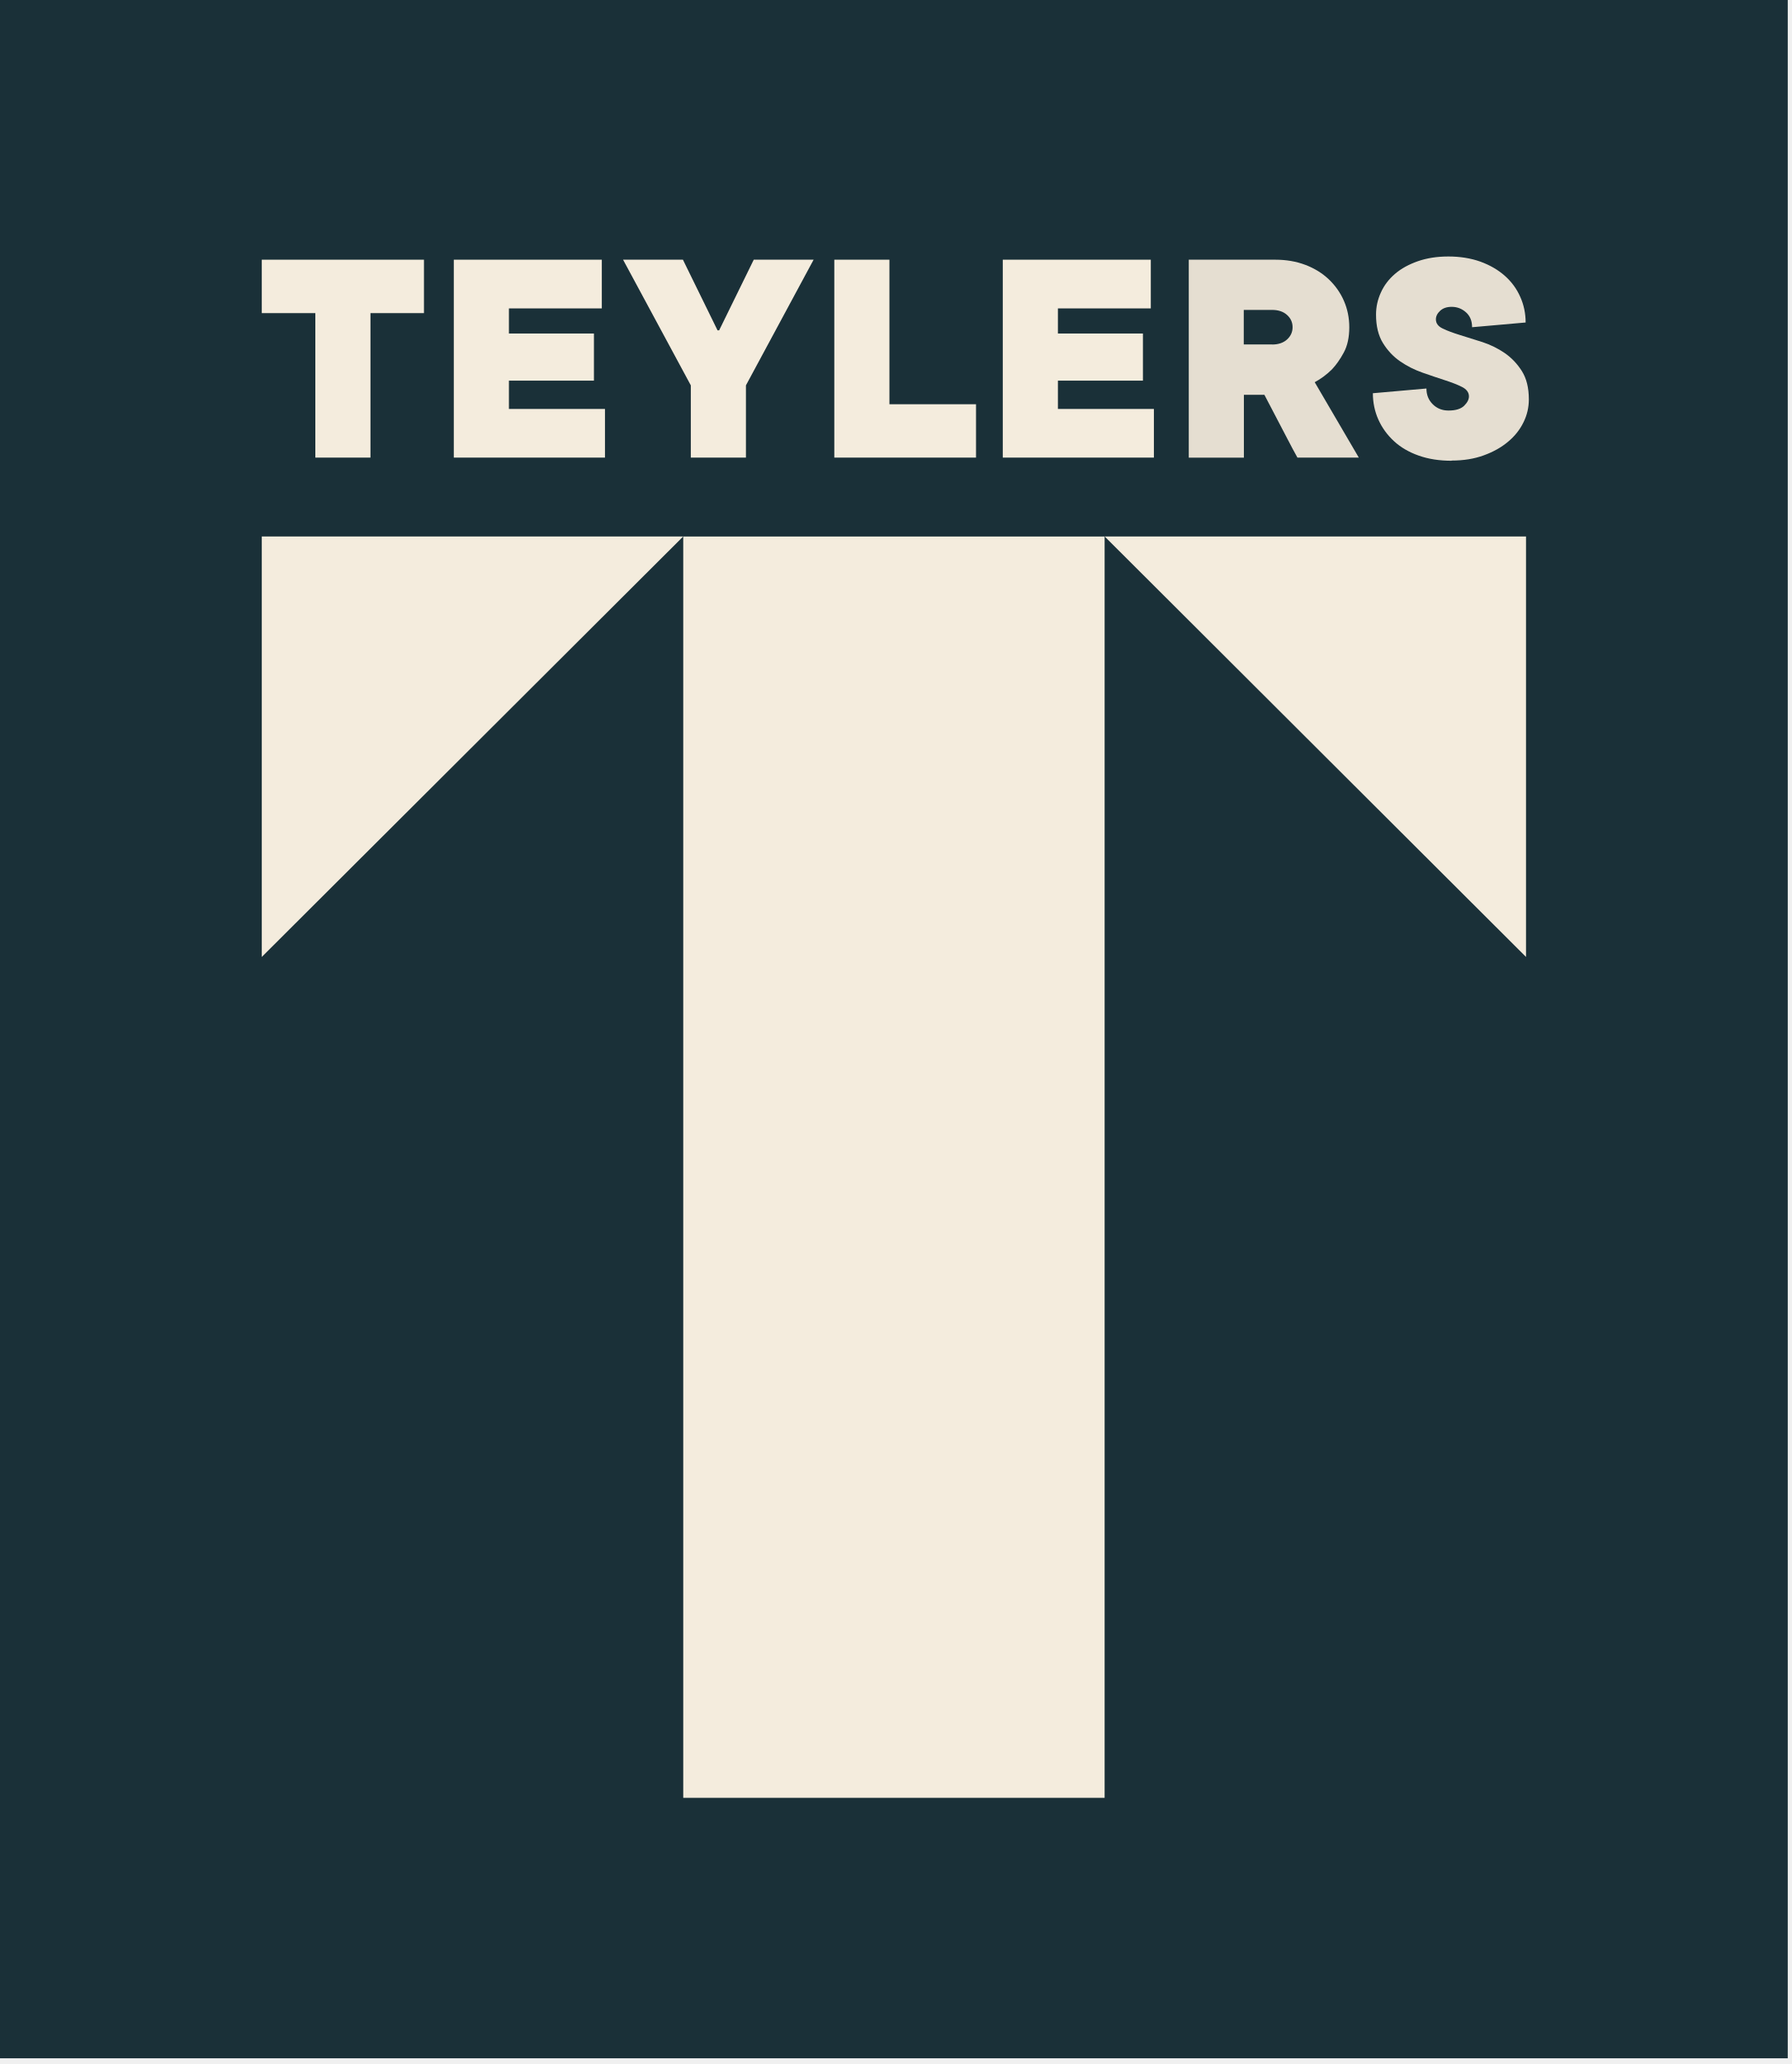
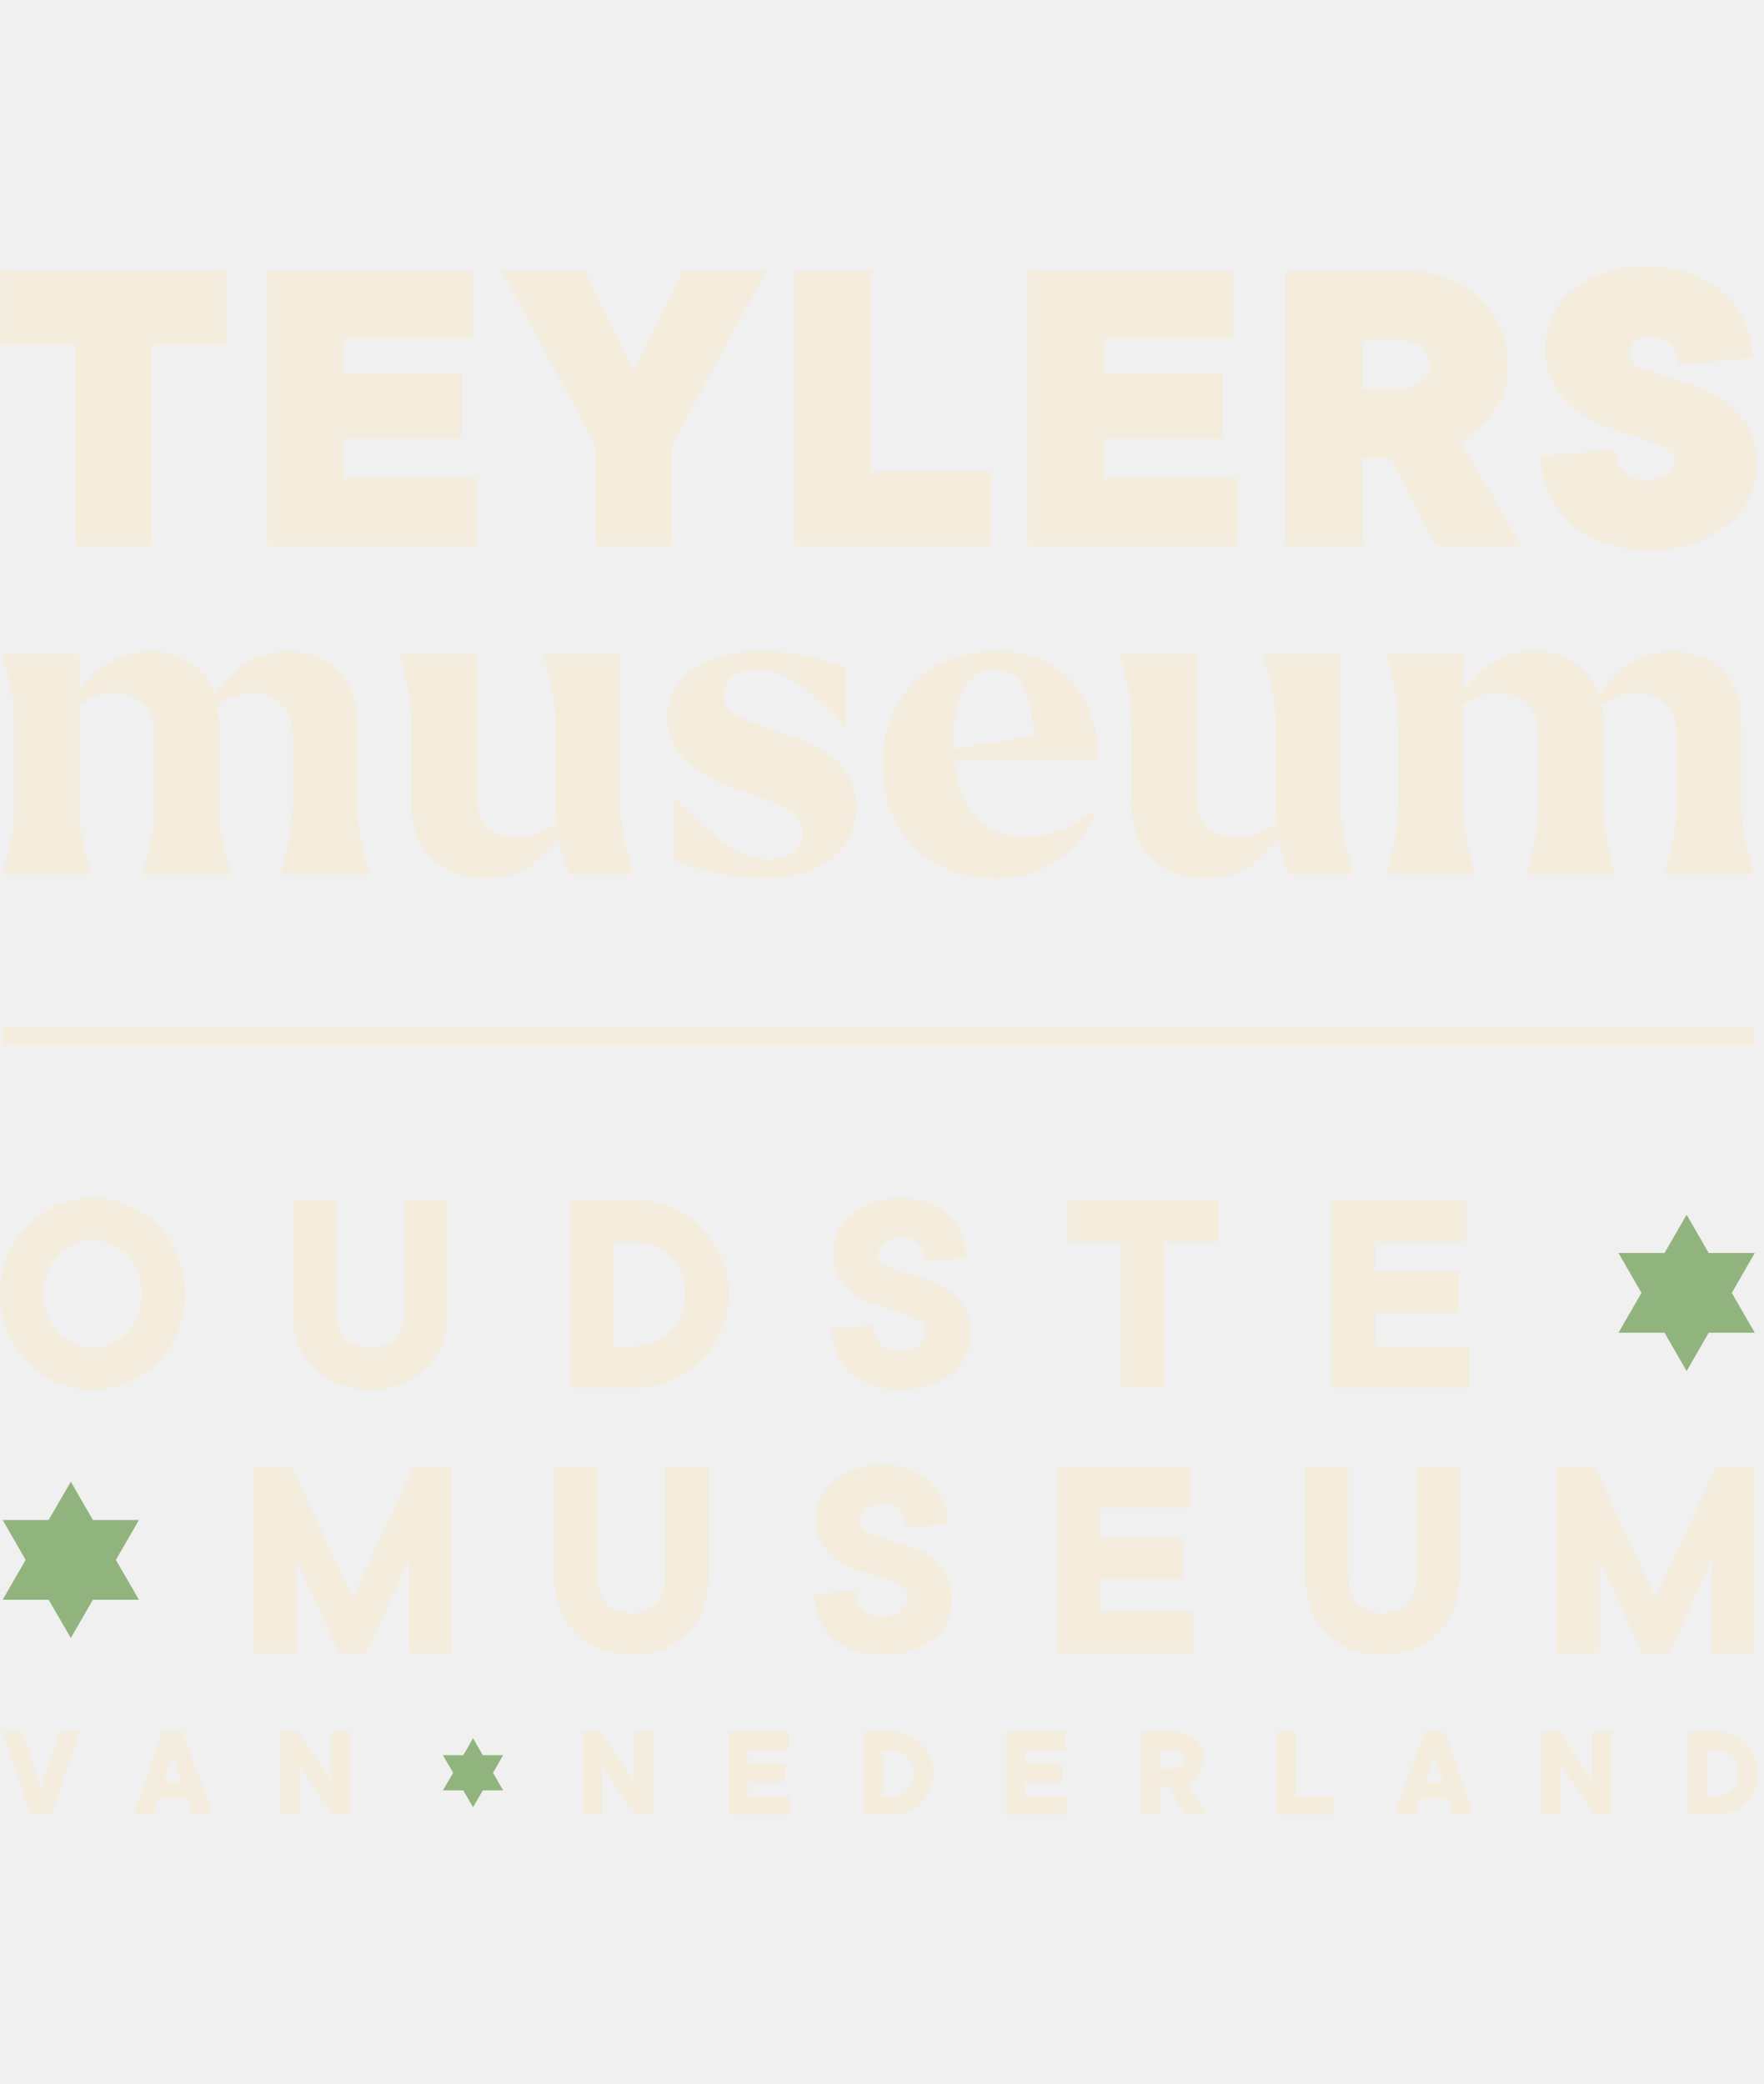
- <svg xmlns="http://www.w3.org/2000/svg" width="171" height="197" viewBox="0 0 171 197" fill="none">
-   <mask id="mask0_137_24" style="mask-type:luminance" maskUnits="userSpaceOnUse" x="0" y="0" width="171" height="197">
-     <path d="M170.675 0H0V196.471H170.675V0Z" fill="white" />
-   </mask>
-   <g mask="url(#mask0_137_24)">
-     <path d="M170.675 0H0V196.471H170.675V0Z" fill="#1A3038" />
-     <path d="M105.455 51.202L145.682 91.335V51.202H105.455Z" fill="#F4ECDD" />
-     <path d="M24.992 91.335L65.226 51.202H24.992V91.335Z" fill="#F4ECDD" />
-     <path d="M105.453 51.208H65.226V171.594H105.453V51.208Z" fill="#F4ECDD" />
-     <path d="M30.104 29.886H24.992V24.787H40.473V29.886H35.367V43.676H30.104V29.886Z" fill="#F4ECDD" />
-     <path d="M43.322 24.787H57.453V29.436H48.584V31.832H56.7V36.331H48.584V39.033H57.754V43.676H43.322V24.787Z" fill="#F4ECDD" />
-     <path d="M65.949 36.781L59.482 24.787H65.196L68.502 31.532H68.652L71.958 24.787H77.672L71.211 36.781V43.676H65.949V36.781Z" fill="#F4ECDD" />
-     <path d="M79.648 24.787H84.91V38.583H93.177V43.676H79.648V24.787Z" fill="#F4ECDD" />
-     <path d="M95.731 24.787H109.863V29.436H100.994V31.832H109.11V36.331H100.994V39.033H110.158V43.676H95.731V24.787Z" fill="#F4ECDD" />
-     <mask id="mask1_137_24" style="mask-type:luminance" maskUnits="userSpaceOnUse" x="0" y="0" width="171" height="197">
-       <path d="M170.675 0H0V196.471H170.675V0Z" fill="#F4ECDD" />
-     </mask>
-     <g mask="url(#mask1_137_24)">
-       <path d="M121.441 32.883C122.043 32.883 122.518 32.721 122.868 32.403C123.217 32.085 123.398 31.694 123.398 31.232C123.398 30.769 123.223 30.379 122.868 30.061C122.518 29.742 122.043 29.58 121.441 29.58H118.737V32.877H121.441V32.883ZM113.475 24.787H121.742C122.783 24.787 123.741 24.949 124.614 25.28C125.487 25.61 126.234 26.073 126.854 26.661C127.474 27.25 127.956 27.934 128.299 28.715C128.636 29.496 128.811 30.331 128.811 31.232C128.811 32.193 128.636 32.998 128.287 33.646C127.938 34.295 127.558 34.829 127.161 35.25C126.661 35.748 126.107 36.157 125.511 36.481L129.72 43.676H123.861C123.584 43.178 123.265 42.589 122.916 41.911C122.567 41.232 122.223 40.571 121.88 39.928C121.501 39.19 121.11 38.439 120.706 37.682H118.749V43.682H113.487V24.793L113.475 24.787Z" fill="#F4ECDD" />
-       <path d="M138.577 43.977C137.415 43.977 136.368 43.815 135.434 43.484C134.501 43.154 133.712 42.697 133.074 42.103C132.436 41.514 131.936 40.83 131.587 40.049C131.238 39.268 131.063 38.427 131.063 37.532L136.175 37.082C136.175 37.682 136.374 38.181 136.777 38.583C137.181 38.986 137.68 39.184 138.282 39.184C138.963 39.184 139.457 39.034 139.77 38.733C140.077 38.433 140.233 38.133 140.233 37.832C140.233 37.454 140.01 37.154 139.571 36.931C139.131 36.709 138.583 36.499 137.933 36.289C137.283 36.079 136.572 35.838 135.802 35.568C135.031 35.298 134.321 34.938 133.664 34.487C133.014 34.037 132.466 33.46 132.026 32.745C131.587 32.036 131.364 31.13 131.364 30.03C131.364 29.292 131.521 28.583 131.834 27.904C132.141 27.226 132.592 26.637 133.183 26.133C133.773 25.628 134.501 25.232 135.362 24.931C136.223 24.631 137.193 24.481 138.276 24.481C139.36 24.481 140.414 24.643 141.329 24.973C142.238 25.304 143.015 25.754 143.659 26.325C144.304 26.895 144.791 27.562 145.134 28.337C145.478 29.106 145.646 29.922 145.646 30.781L140.534 31.232C140.534 30.631 140.342 30.157 139.95 29.808C139.559 29.46 139.101 29.286 138.583 29.286C138.12 29.286 137.759 29.412 137.488 29.658C137.217 29.91 137.078 30.181 137.078 30.481C137.078 30.859 137.295 31.154 137.741 31.364C138.18 31.574 138.728 31.778 139.378 31.977C140.029 32.175 140.739 32.403 141.516 32.649C142.286 32.901 142.997 33.25 143.653 33.7C144.304 34.151 144.851 34.727 145.291 35.424C145.731 36.127 145.953 37.022 145.953 38.121C145.953 38.883 145.785 39.61 145.442 40.307C145.098 41.01 144.611 41.628 143.966 42.163C143.322 42.703 142.551 43.136 141.636 43.466C140.727 43.797 139.709 43.959 138.583 43.959L138.577 43.977Z" fill="#F4ECDD" />
-     </g>
-   </g>
+ <svg xmlns="http://www.w3.org/2000/svg" viewBox="0 0 183 161" fill="none" width="242" height="286">
+   <path d="M7.812 8.171H0.115V0.474H23.437V8.171H15.74V29.005H7.812V8.171Z" fill="#F4ECDD" />
+   <path d="M27.731 0.474H49.016V7.488H35.648V11.111H47.881V17.905H35.648V21.979H49.467V29.005H27.731V0.474Z" fill="#F4ECDD" />
+   <path d="M61.817 18.588L52.071 0.474H60.682L65.659 10.66H65.891L70.868 0.474H79.479L69.733 18.588V29.005H61.817V18.588Z" fill="#F4ECDD" />
+   <path d="M82.453 0.474H90.381V21.296H102.835V29.005H82.453V0.474Z" fill="#F4ECDD" />
+   <path d="M106.678 0.474H127.962V7.488H114.606V11.111H126.84V17.905H114.606V21.979H128.414V29.005H106.678V0.474Z" fill="#F4ECDD" />
+   <path d="M145.416 12.697C146.319 12.697 147.037 12.454 147.569 11.967C148.101 11.481 148.368 10.891 148.368 10.197C148.368 9.502 148.101 8.912 147.569 8.426C147.037 7.94 146.319 7.697 145.416 7.697H141.342V12.674H145.416V12.697ZM133.414 0.474H145.868C147.442 0.474 148.877 0.729 150.196 1.227C151.504 1.724 152.627 2.419 153.564 3.31C154.502 4.201 155.231 5.231 155.74 6.412C156.25 7.593 156.504 8.854 156.504 10.22C156.504 11.667 156.238 12.882 155.717 13.866C155.196 14.85 154.629 15.66 154.016 16.285C153.263 17.037 152.43 17.662 151.527 18.137L157.87 29.005H149.039C148.622 28.252 148.136 27.361 147.615 26.331C147.094 25.301 146.562 24.305 146.053 23.345C145.474 22.234 144.895 21.099 144.282 19.942H141.342V29.005H133.414V0.474Z" fill="#F4ECDD" />
+   <path d="M171.226 29.456C169.479 29.456 167.893 29.201 166.493 28.704C165.092 28.206 163.9 27.512 162.939 26.62C161.979 25.729 161.226 24.699 160.694 23.518C160.173 22.338 159.907 21.076 159.907 19.711L167.604 19.028C167.604 19.931 167.905 20.694 168.506 21.296C169.108 21.898 169.861 22.199 170.775 22.199C171.805 22.199 172.546 21.968 173.02 21.516C173.483 21.065 173.726 20.613 173.726 20.162C173.726 19.583 173.391 19.132 172.731 18.808C172.071 18.472 171.238 18.148 170.266 17.836C169.282 17.523 168.217 17.153 167.048 16.748C165.891 16.343 164.814 15.799 163.831 15.116C162.847 14.433 162.025 13.565 161.365 12.488C160.706 11.412 160.37 10.046 160.37 8.391C160.37 7.269 160.601 6.204 161.076 5.174C161.539 4.144 162.222 3.252 163.113 2.5C164.004 1.748 165.104 1.146 166.4 0.683C167.696 0.231 169.155 0 170.787 0C172.418 0 174.004 0.255 175.381 0.752C176.759 1.25 177.928 1.933 178.888 2.789C179.849 3.646 180.59 4.664 181.111 5.822C181.62 6.979 181.874 8.218 181.874 9.514L174.178 10.197C174.178 9.294 173.888 8.576 173.298 8.044C172.708 7.512 172.025 7.257 171.238 7.257C170.543 7.257 169.988 7.442 169.583 7.824C169.178 8.206 168.969 8.623 168.969 9.074C168.969 9.653 169.305 10.093 169.965 10.405C170.624 10.718 171.446 11.03 172.43 11.331C173.414 11.632 174.479 11.968 175.648 12.35C176.805 12.732 177.881 13.252 178.865 13.935C179.849 14.618 180.671 15.486 181.331 16.539C181.99 17.593 182.326 18.958 182.326 20.613C182.326 21.759 182.071 22.859 181.562 23.924C181.041 24.977 180.312 25.914 179.34 26.736C178.368 27.546 177.199 28.206 175.833 28.704C174.456 29.201 172.928 29.456 171.238 29.456" fill="#F4ECDD" />
+   <path d="M37.384 59.074C37.199 58.102 37.106 57.06 37.106 55.949V47.604C37.106 45.127 36.435 43.241 35.104 41.933C33.773 40.637 32.048 39.988 29.942 39.988C28.078 39.988 26.481 40.474 25.127 41.458C24.05 42.245 23.101 43.275 22.291 44.525C21.956 43.495 21.446 42.627 20.729 41.933C19.398 40.637 17.673 39.988 15.567 39.988C13.703 39.988 12.094 40.498 10.729 41.505C9.78 42.211 8.958 43.079 8.217 44.109V40.266H0.312V40.451L0.451 40.995C0.763 42.269 1.018 43.38 1.215 44.329C1.412 45.278 1.516 46.319 1.516 47.431V55.961C1.516 57.083 1.412 58.125 1.215 59.086C1.018 60.058 0.752 61.157 0.451 62.396L0.312 62.94V63.125H9.421V62.94L9.282 62.396C8.946 61.157 8.68 60.058 8.495 59.086C8.31 58.113 8.217 57.072 8.217 55.961V45.486C8.622 45.208 9.039 44.977 9.444 44.78C10.208 44.433 10.972 44.259 11.747 44.259C12.951 44.259 13.969 44.618 14.791 45.324C15.613 46.03 16.018 47.106 16.018 48.519V55.961C16.018 57.083 15.925 58.125 15.74 59.086C15.555 60.058 15.289 61.157 14.953 62.396L14.814 62.94V63.125H23.969V62.94L23.784 62.396C23.472 61.157 23.217 60.058 23.02 59.086C22.824 58.113 22.719 57.072 22.719 55.961V47.616C22.719 46.863 22.65 46.181 22.534 45.532C23.02 45.22 23.495 44.954 23.935 44.757C24.675 44.421 25.405 44.259 26.122 44.259C27.326 44.259 28.333 44.618 29.143 45.324C29.953 46.03 30.347 47.106 30.347 48.519V55.961C30.347 57.083 30.254 58.125 30.069 59.086C29.884 60.058 29.641 61.157 29.328 62.396L29.143 62.94V63.125H38.298V62.94L38.159 62.396C37.824 61.157 37.557 60.058 37.372 59.086L37.384 59.074Z" fill="#F4ECDD" />
+   <path d="M64.71 59.074C64.502 58.102 64.409 57.06 64.409 55.949V40.255H56.458V40.44L56.597 40.984C56.909 42.257 57.164 43.368 57.361 44.317C57.557 45.266 57.661 46.308 57.661 47.419V56.539C57.661 57.002 57.696 57.442 57.731 57.882C56.192 58.819 54.78 59.306 53.518 59.306C52.337 59.306 51.377 58.958 50.636 58.264C49.895 57.569 49.525 56.481 49.525 55V40.266H41.527V40.451L41.666 40.995C42.002 42.269 42.268 43.38 42.453 44.329C42.638 45.278 42.731 46.319 42.731 47.431V55.914C42.731 58.368 43.46 60.243 44.919 61.562C46.377 62.882 48.206 63.53 50.405 63.53C52.268 63.53 53.842 63.067 55.15 62.13C56.203 61.366 57.117 60.359 57.905 59.132C57.951 59.363 57.974 59.618 58.032 59.838C58.275 60.856 58.622 61.852 59.05 62.859L59.189 63.137H65.648V62.951L65.463 62.407C65.15 61.169 64.895 60.069 64.699 59.097L64.71 59.074Z" fill="#F4ECDD" />
+   <path d="M81.365 48.507L80.891 48.368C79.467 47.882 78.368 47.488 77.592 47.164C76.817 46.852 76.203 46.458 75.74 46.007C75.277 45.556 75.057 45.011 75.057 44.375C75.057 43.553 75.393 42.928 76.076 42.488C76.759 42.049 77.569 41.829 78.518 41.829C79.999 41.829 81.435 42.326 82.812 43.322C84.189 44.317 85.729 45.741 87.43 47.581L87.569 47.72H87.754V41.644C84.976 40.521 82.118 39.965 79.178 39.965C76.238 39.965 73.807 40.59 71.99 41.829C70.173 43.067 69.259 44.757 69.259 46.91C69.259 48.09 69.548 49.144 70.138 50.058C70.729 50.984 71.574 51.794 72.673 52.488C73.784 53.183 75.196 53.831 76.944 54.433L77.129 54.525L77.835 54.757C79.861 55.451 81.273 56.065 82.083 56.597C82.893 57.13 83.287 57.847 83.287 58.75C83.287 59.653 82.939 60.347 82.245 60.833C81.55 61.319 80.694 61.562 79.687 61.562C78.356 61.562 77.06 61.134 75.798 60.289C74.537 59.444 73.101 58.218 71.481 56.62C70.844 55.984 70.37 55.532 70.057 55.255H69.872V61.609C73.252 62.882 76.388 63.519 79.259 63.519C80.96 63.519 82.546 63.252 84.004 62.72C85.463 62.188 86.631 61.366 87.511 60.243C88.391 59.12 88.842 57.72 88.842 56.03C88.842 54.34 88.275 52.847 87.129 51.655C85.995 50.463 84.062 49.41 81.342 48.507H81.365Z" fill="#F4ECDD" />
+   <path d="M112.87 45.648C112.141 43.958 110.983 42.581 109.374 41.539C107.766 40.498 105.752 39.977 103.31 39.977C101.03 39.977 98.993 40.451 97.222 41.4C95.451 42.349 94.062 43.715 93.078 45.486C92.094 47.257 91.597 49.329 91.597 51.724C91.597 54.259 92.141 56.424 93.24 58.206C94.34 59.988 95.775 61.331 97.569 62.222C99.363 63.113 101.238 63.565 103.217 63.565C105.011 63.565 106.608 63.229 108.032 62.569C109.455 61.91 110.636 61.042 111.597 59.988C112.557 58.935 113.252 57.824 113.68 56.678L113.495 56.586C112.164 57.523 110.937 58.194 109.814 58.599C108.692 59.005 107.511 59.213 106.273 59.213C104.571 59.213 103.182 58.796 102.106 57.963C101.03 57.13 100.231 55.995 99.722 54.537C99.374 53.542 99.143 52.419 99.016 51.181H113.958C113.958 49.19 113.599 47.338 112.87 45.648ZM98.946 50.093C98.946 49.873 98.923 49.653 98.912 49.421C98.877 47.28 99.212 45.463 99.907 44.005C100.601 42.535 101.701 41.806 103.217 41.806C104.641 41.806 105.659 42.442 106.273 43.715C106.886 44.988 107.21 46.667 107.245 48.75L98.946 50.104V50.093Z" fill="#F4ECDD" />
+   <path d="M139.432 59.074C139.236 58.102 139.131 57.06 139.131 55.949V40.255H131.18V40.44L131.319 40.984C131.631 42.257 131.886 43.368 132.083 44.317C132.28 45.266 132.384 46.308 132.384 47.419V56.539C132.384 57.002 132.418 57.442 132.453 57.882C130.914 58.819 129.502 59.306 128.24 59.306C127.06 59.306 126.099 58.958 125.358 58.264C124.618 57.569 124.247 56.481 124.247 55V40.266H116.249V40.451L116.388 40.995C116.724 42.269 116.99 43.38 117.175 44.329C117.361 45.278 117.453 46.319 117.453 47.431V55.914C117.453 58.368 118.182 60.243 119.641 61.562C121.099 62.882 122.928 63.53 125.127 63.53C126.99 63.53 128.564 63.067 129.872 62.13C130.925 61.366 131.84 60.359 132.627 59.132C132.673 59.363 132.696 59.618 132.754 59.838C132.997 60.856 133.344 61.852 133.773 62.859L133.912 63.137H140.37V62.951L140.185 62.407C139.872 61.169 139.618 60.069 139.421 59.097L139.432 59.074Z" fill="#F4ECDD" />
+   <path d="M181.793 62.384C181.458 61.146 181.192 60.046 181.006 59.074C180.821 58.102 180.729 57.06 180.729 55.949V47.604C180.729 45.127 180.057 43.241 178.726 41.933C177.395 40.637 175.671 39.988 173.564 39.988C171.701 39.988 170.104 40.474 168.749 41.458C167.662 42.245 166.724 43.275 165.914 44.525C165.578 43.495 165.069 42.627 164.351 41.933C163.02 40.637 161.296 39.988 159.189 39.988C157.326 39.988 155.717 40.498 154.351 41.505C153.402 42.211 152.58 43.079 151.84 44.109V40.266H143.935V40.451L144.074 40.995C144.386 42.269 144.641 43.38 144.837 44.329C145.034 45.278 145.138 46.319 145.138 47.431V55.961C145.138 57.083 145.034 58.125 144.837 59.086C144.641 60.058 144.374 61.157 144.074 62.396L143.935 62.94V63.125H153.043V62.94L152.905 62.396C152.569 61.157 152.303 60.058 152.118 59.086C151.932 58.113 151.84 57.072 151.84 55.961V45.486C152.245 45.208 152.662 44.977 153.067 44.78C153.83 44.433 154.594 44.259 155.37 44.259C156.574 44.259 157.592 44.618 158.414 45.324C159.236 46.03 159.641 47.106 159.641 48.519V55.961C159.641 57.083 159.548 58.125 159.363 59.086C159.178 60.058 158.912 61.157 158.576 62.396L158.437 62.94V63.125H167.592V62.94L167.407 62.396C167.094 61.157 166.84 60.058 166.643 59.086C166.446 58.113 166.342 57.072 166.342 55.961V47.616C166.342 46.863 166.273 46.181 166.157 45.532C166.643 45.22 167.118 44.954 167.557 44.757C168.298 44.421 169.027 44.259 169.745 44.259C170.949 44.259 171.955 44.618 172.766 45.324C173.576 46.03 173.969 47.106 173.969 48.519V55.961C173.969 57.083 173.877 58.125 173.692 59.086C173.506 60.058 173.263 61.157 172.951 62.396L172.766 62.94V63.125H181.921V62.94L181.782 62.396L181.793 62.384Z" fill="#F4ECDD" />
+   <path d="M182.094 78.959H0.277V80.857H182.094V78.959Z" fill="#F4ECDD" />
+   <path d="M9.618 116.563C8.299 116.563 7.049 116.308 5.88 115.799C4.711 115.289 3.692 114.595 2.824 113.692C1.956 112.789 1.273 111.748 0.764 110.544C0.255 109.352 0 108.044 0 106.644C0 105.243 0.255 103.97 0.764 102.755C1.273 101.551 1.956 100.498 2.824 99.595C3.692 98.692 4.711 97.998 5.88 97.489C7.049 96.979 8.287 96.725 9.618 96.725C10.938 96.725 12.188 96.979 13.357 97.489C14.525 97.998 15.544 98.692 16.412 99.595C17.28 100.498 17.963 101.551 18.472 102.755C18.982 103.958 19.236 105.255 19.236 106.644C19.236 108.044 18.982 109.352 18.472 110.544C17.963 111.736 17.28 112.789 16.412 113.692C15.544 114.595 14.525 115.289 13.357 115.799C12.188 116.308 10.949 116.563 9.618 116.563ZM9.618 112.222C10.324 112.222 10.984 112.083 11.597 111.806C12.222 111.528 12.755 111.134 13.229 110.648C13.704 110.162 14.062 109.56 14.329 108.877C14.595 108.195 14.734 107.454 14.734 106.644C14.734 105.833 14.595 105.093 14.329 104.41C14.062 103.727 13.692 103.137 13.229 102.639C12.766 102.141 12.222 101.759 11.597 101.482C10.972 101.204 10.312 101.065 9.618 101.065C8.924 101.065 8.252 101.204 7.639 101.482C7.014 101.759 6.481 102.141 6.007 102.639C5.544 103.137 5.174 103.727 4.907 104.41C4.641 105.093 4.502 105.833 4.502 106.644C4.502 107.454 4.641 108.195 4.907 108.877C5.174 109.56 5.544 110.151 6.007 110.648C6.47 111.146 7.014 111.528 7.639 111.806C8.264 112.083 8.924 112.222 9.618 112.222Z" fill="#F4ECDD" />
+   <path d="M38.426 116.563C37.234 116.563 36.134 116.366 35.139 115.972C34.144 115.579 33.299 115.035 32.593 114.329C31.887 113.623 31.343 112.778 30.949 111.794C30.556 110.799 30.359 109.711 30.359 108.507V96.887H34.849V108.507C34.849 109.688 35.174 110.602 35.81 111.25C36.447 111.898 37.315 112.222 38.414 112.222C39.514 112.222 40.382 111.898 41.019 111.25C41.655 110.602 41.979 109.688 41.979 108.507V96.887H46.47V108.507C46.47 109.699 46.273 110.799 45.88 111.794C45.486 112.789 44.942 113.634 44.236 114.329C43.53 115.035 42.685 115.579 41.69 115.972C40.694 116.366 39.606 116.563 38.403 116.563H38.426Z" fill="#F4ECDD" />
+   <path d="M59.178 96.887H65.845C67.211 96.887 68.484 97.141 69.653 97.651C70.833 98.16 71.863 98.854 72.755 99.746C73.646 100.637 74.34 101.667 74.85 102.847C75.359 104.028 75.613 105.289 75.613 106.655C75.613 108.021 75.359 109.294 74.85 110.463C74.34 111.644 73.646 112.674 72.755 113.565C71.863 114.456 70.833 115.151 69.653 115.66C68.472 116.169 67.211 116.424 65.845 116.424H59.178V96.91V96.887ZM65.845 112.072C66.586 112.072 67.28 111.933 67.917 111.655C68.553 111.377 69.109 110.995 69.595 110.521C70.069 110.046 70.44 109.479 70.706 108.82C70.972 108.16 71.111 107.431 71.111 106.655C71.111 105.891 70.972 105.174 70.706 104.502C70.44 103.831 70.069 103.252 69.595 102.778C69.12 102.303 68.565 101.921 67.917 101.644C67.28 101.366 66.586 101.227 65.845 101.227H63.681V112.072H65.845Z" fill="#F4ECDD" />
+   <path d="M93.438 116.563C92.326 116.563 91.319 116.412 90.428 116.1C89.537 115.787 88.796 115.347 88.183 114.78C87.57 114.213 87.106 113.542 86.794 112.766C86.47 111.991 86.32 111.134 86.32 110.208L90.66 109.896C90.66 111.655 91.586 112.535 93.449 112.535C94.317 112.535 94.977 112.338 95.417 111.933C95.856 111.528 96.088 111.065 96.088 110.521C96.088 110.023 95.845 109.641 95.37 109.375C94.896 109.109 94.306 108.854 93.588 108.634C92.87 108.414 92.106 108.171 91.285 107.917C90.463 107.674 89.688 107.326 88.981 106.875C88.264 106.435 87.674 105.845 87.199 105.127C86.725 104.41 86.481 103.461 86.481 102.303C86.481 101.563 86.644 100.857 86.956 100.185C87.28 99.514 87.731 98.924 88.333 98.414C88.935 97.905 89.664 97.5 90.521 97.188C91.377 96.875 92.35 96.725 93.449 96.725C94.502 96.725 95.451 96.875 96.285 97.188C97.118 97.5 97.836 97.928 98.426 98.484C99.016 99.039 99.468 99.699 99.792 100.451C100.116 101.204 100.266 102.026 100.266 102.917L95.926 103.229C95.926 102.442 95.706 101.829 95.278 101.401C94.85 100.961 94.236 100.752 93.449 100.752C92.743 100.752 92.188 100.938 91.759 101.32C91.331 101.701 91.123 102.13 91.123 102.604C91.123 103.079 91.354 103.438 91.84 103.692C92.315 103.935 92.905 104.167 93.623 104.387C94.34 104.607 95.104 104.838 95.926 105.081C96.748 105.324 97.523 105.683 98.229 106.134C98.947 106.586 99.537 107.188 100.012 107.928C100.486 108.669 100.729 109.63 100.729 110.81C100.729 111.597 100.567 112.338 100.255 113.021C99.931 113.715 99.468 114.317 98.843 114.838C98.218 115.359 97.454 115.764 96.551 116.076C95.637 116.389 94.606 116.539 93.449 116.539L93.438 116.563Z" fill="#F4ECDD" />
+   <path d="M116.366 101.227H110.787V96.887H126.435V101.227H120.856V116.412H116.366V101.227Z" fill="#F4ECDD" />
+   <path d="M138.183 96.887H152.13V101.227H142.685V104.329H151.366V108.669H142.685V112.083H152.442V116.424H138.194V96.91L138.183 96.887Z" fill="#F4ECDD" />
+   <path d="M26.285 124.56H30.278L36.586 138.241L42.894 124.56H46.887V143.935H42.431V134.248L37.974 143.935H35.208L30.752 134.248V143.935H26.296V124.56H26.285Z" fill="#F4ECDD" />
+   <path d="M65.544 144.086C64.352 144.086 63.264 143.889 62.28 143.495C61.296 143.102 60.451 142.558 59.757 141.863C59.062 141.169 58.519 140.324 58.125 139.34C57.731 138.357 57.535 137.269 57.535 136.076V124.549H61.991V136.076C61.991 137.245 62.303 138.148 62.94 138.796C63.576 139.445 64.433 139.769 65.521 139.769C66.609 139.769 67.465 139.445 68.102 138.796C68.738 138.148 69.051 137.245 69.051 136.076V124.549H73.507V136.076C73.507 137.269 73.31 138.357 72.928 139.34C72.535 140.324 71.991 141.169 71.296 141.863C70.602 142.558 69.757 143.102 68.773 143.495C67.789 143.889 66.701 144.086 65.509 144.086H65.544Z" fill="#F4ECDD" />
+   <path d="M91.597 144.086C90.486 144.086 89.491 143.935 88.611 143.623C87.731 143.31 86.991 142.882 86.377 142.315C85.775 141.748 85.312 141.088 84.988 140.313C84.676 139.537 84.514 138.692 84.514 137.778L88.819 137.465C88.819 139.213 89.745 140.081 91.586 140.081C92.442 140.081 93.102 139.884 93.542 139.479C93.981 139.074 94.201 138.611 94.201 138.079C94.201 137.546 93.97 137.211 93.495 136.945C93.021 136.678 92.431 136.435 91.725 136.204C91.019 135.972 90.255 135.741 89.433 135.498C88.611 135.255 87.847 134.907 87.141 134.468C86.435 134.028 85.845 133.449 85.37 132.732C84.896 132.014 84.664 131.088 84.664 129.931C84.664 129.19 84.826 128.495 85.139 127.824C85.451 127.164 85.914 126.574 86.505 126.076C87.095 125.579 87.824 125.174 88.669 124.861C89.525 124.549 90.486 124.398 91.574 124.398C92.616 124.398 93.553 124.549 94.387 124.861C95.22 125.174 95.926 125.602 96.505 126.157C97.083 126.713 97.535 127.361 97.859 128.113C98.171 128.866 98.333 129.676 98.333 130.556L94.028 130.868C94.028 130.093 93.808 129.479 93.38 129.051C92.951 128.623 92.35 128.403 91.562 128.403C90.868 128.403 90.301 128.588 89.884 128.97C89.468 129.352 89.259 129.78 89.259 130.243C89.259 130.718 89.491 131.076 89.965 131.32C90.44 131.563 91.03 131.794 91.736 132.014C92.442 132.234 93.206 132.465 94.028 132.708C94.85 132.951 95.613 133.299 96.319 133.75C97.025 134.201 97.616 134.792 98.09 135.532C98.565 136.273 98.796 137.222 98.796 138.391C98.796 139.167 98.634 139.907 98.322 140.59C97.998 141.273 97.535 141.875 96.921 142.396C96.308 142.917 95.544 143.322 94.641 143.623C93.738 143.935 92.708 144.086 91.562 144.086H91.597Z" fill="#F4ECDD" />
+   <path d="M109.699 124.56H123.542V128.866H114.167V131.945H122.778V136.25H114.167V139.63H123.854V143.935H109.711V124.56H109.699Z" fill="#F4ECDD" />
+   <path d="M143.472 144.086C142.28 144.086 141.192 143.889 140.208 143.495C139.225 143.102 138.38 142.558 137.685 141.863C136.991 141.169 136.447 140.324 136.053 139.34C135.66 138.357 135.463 137.269 135.463 136.076V124.549H139.919V136.076C139.919 137.245 140.231 138.148 140.868 138.796C141.505 139.445 142.361 139.769 143.449 139.769C144.537 139.769 145.394 139.445 146.03 138.796C146.667 138.148 146.979 137.245 146.979 136.076V124.549H151.435V136.076C151.435 137.269 151.238 138.357 150.856 139.34C150.463 140.324 149.919 141.169 149.225 141.863C148.53 142.558 147.685 143.102 146.701 143.495C145.718 143.889 144.63 144.086 143.438 144.086H143.472Z" fill="#F4ECDD" />
+   <path d="M161.493 124.56H165.486L171.794 138.241L178.102 124.56H182.095V143.935H177.639V134.248L173.183 143.935H170.417L165.961 134.248V143.935H161.505V124.56H161.493Z" fill="#F4ECDD" />
+   <path d="M170.336 106.539L167.951 102.396H172.731L175.023 98.426L177.315 102.396H182.095L179.711 106.539L182.095 110.671H177.315L175.023 114.653L172.731 110.671H167.951L170.336 106.539Z" fill="#91B37E" />
+   <path d="M2.662 134.248L0.278 130.104H5.046L7.35 126.134L9.641 130.104H14.421L12.025 134.248L14.421 138.38H9.641L7.35 142.35L5.046 138.38H0.278L2.662 134.248Z" fill="#91B37E" />
+   <path d="M0.278 152.072H2.326L4.248 158.032L6.169 152.072H8.218L5.278 160.695H3.229L0.289 152.072H0.278Z" fill="#F4ECDD" />
+   <path d="M16.91 152.072H18.958L22.037 160.695H19.988L19.444 159.051H16.435L15.891 160.695H13.843L16.921 152.072H16.91ZM18.901 157.338L17.94 154.468L16.979 157.338H18.901Z" fill="#F4ECDD" />
+   <path d="M29.097 152.072H30.88L34.375 157.141V152.072H36.366V160.695H34.583L31.088 155.625V160.695H29.097V152.072Z" fill="#F4ECDD" />
+   <path d="M60.451 152.072H62.234L65.729 157.141V152.072H67.72V160.695H65.938L62.442 155.625V160.695H60.451V152.072Z" fill="#F4ECDD" />
+   <path d="M75.648 152.072H81.806V153.993H77.627V155.359H81.458V157.28H77.627V158.785H81.944V160.706H75.648V152.083V152.072Z" fill="#F4ECDD" />
+   <path d="M89.606 152.072H92.546C93.148 152.072 93.715 152.188 94.225 152.407C94.745 152.627 95.197 152.94 95.59 153.333C95.984 153.727 96.296 154.178 96.516 154.699C96.736 155.22 96.852 155.776 96.852 156.377C96.852 156.979 96.736 157.546 96.516 158.067C96.296 158.588 95.984 159.039 95.59 159.433C95.197 159.826 94.745 160.139 94.225 160.359C93.704 160.579 93.148 160.695 92.546 160.695H89.606V152.072ZM92.546 158.785C92.87 158.785 93.183 158.727 93.461 158.6C93.738 158.472 93.993 158.31 94.201 158.102C94.41 157.894 94.572 157.639 94.699 157.35C94.826 157.06 94.873 156.736 94.873 156.389C94.873 156.053 94.815 155.729 94.699 155.44C94.583 155.139 94.421 154.884 94.201 154.676C93.993 154.468 93.75 154.294 93.461 154.178C93.183 154.051 92.87 153.993 92.546 153.993H91.586V158.785H92.546Z" fill="#F4ECDD" />
+   <path d="M104.398 152.072H110.556V153.993H106.377V155.359H110.208V157.28H106.377V158.785H110.694V160.706H104.398V152.083V152.072Z" fill="#F4ECDD" />
+   <path d="M118.368 152.072H121.863C122.315 152.072 122.72 152.141 123.09 152.292C123.461 152.442 123.773 152.639 124.039 152.882C124.306 153.125 124.514 153.414 124.653 153.75C124.803 154.086 124.873 154.433 124.873 154.815C124.873 155.301 124.792 155.706 124.618 156.03C124.444 156.354 124.259 156.62 124.051 156.829C123.843 157.037 123.565 157.234 123.218 157.407L125.139 160.695H122.951L121.377 157.824H120.347V160.695H118.356V152.072H118.368ZM121.863 155.903C122.211 155.903 122.477 155.81 122.674 155.625C122.87 155.44 122.963 155.22 122.963 154.942C122.963 154.664 122.87 154.445 122.674 154.259C122.477 154.074 122.211 153.982 121.863 153.982H120.359V155.903H121.863Z" fill="#F4ECDD" />
+   <path d="M132.465 152.072H134.456V158.785H138.356V160.706H132.465V152.083V152.072Z" fill="#F4ECDD" />
+   <path d="M147.801 152.072H149.85L152.928 160.695H150.88L150.336 159.051H147.326L146.782 160.695H144.734L147.813 152.072H147.801ZM149.792 157.338L148.831 154.468L147.87 157.338H149.792Z" fill="#F4ECDD" />
+   <path d="M159.988 152.072H161.771L165.266 157.141V152.072H167.257V160.695H165.475L161.979 155.625V160.695H159.988V152.072Z" fill="#F4ECDD" />
+   <path d="M175.185 152.072H178.125C178.727 152.072 179.294 152.188 179.803 152.407C180.324 152.627 180.775 152.94 181.169 153.333C181.562 153.727 181.875 154.178 182.095 154.699C182.315 155.22 182.431 155.776 182.431 156.377C182.431 156.979 182.315 157.546 182.095 158.067C181.875 158.588 181.562 159.039 181.169 159.433C180.775 159.826 180.324 160.139 179.803 160.359C179.282 160.579 178.727 160.695 178.125 160.695H175.185V152.072ZM178.125 158.785C178.449 158.785 178.762 158.727 179.039 158.6C179.317 158.472 179.572 158.31 179.78 158.102C179.988 157.894 180.15 157.639 180.278 157.35C180.405 157.06 180.451 156.736 180.451 156.389C180.451 156.053 180.394 155.729 180.278 155.44C180.162 155.139 180 154.884 179.78 154.676C179.572 154.468 179.329 154.294 179.039 154.178C178.762 154.051 178.449 153.993 178.125 153.993H177.164V158.785H178.125Z" fill="#F4ECDD" />
+   <path d="M47.026 156.343L45.961 154.514H48.079L49.086 152.755L50.104 154.514H52.211L51.157 156.343L52.211 158.16H50.104L49.086 159.919L48.079 158.16H45.961L47.026 156.343Z" fill="#91B37E" />
</svg>
